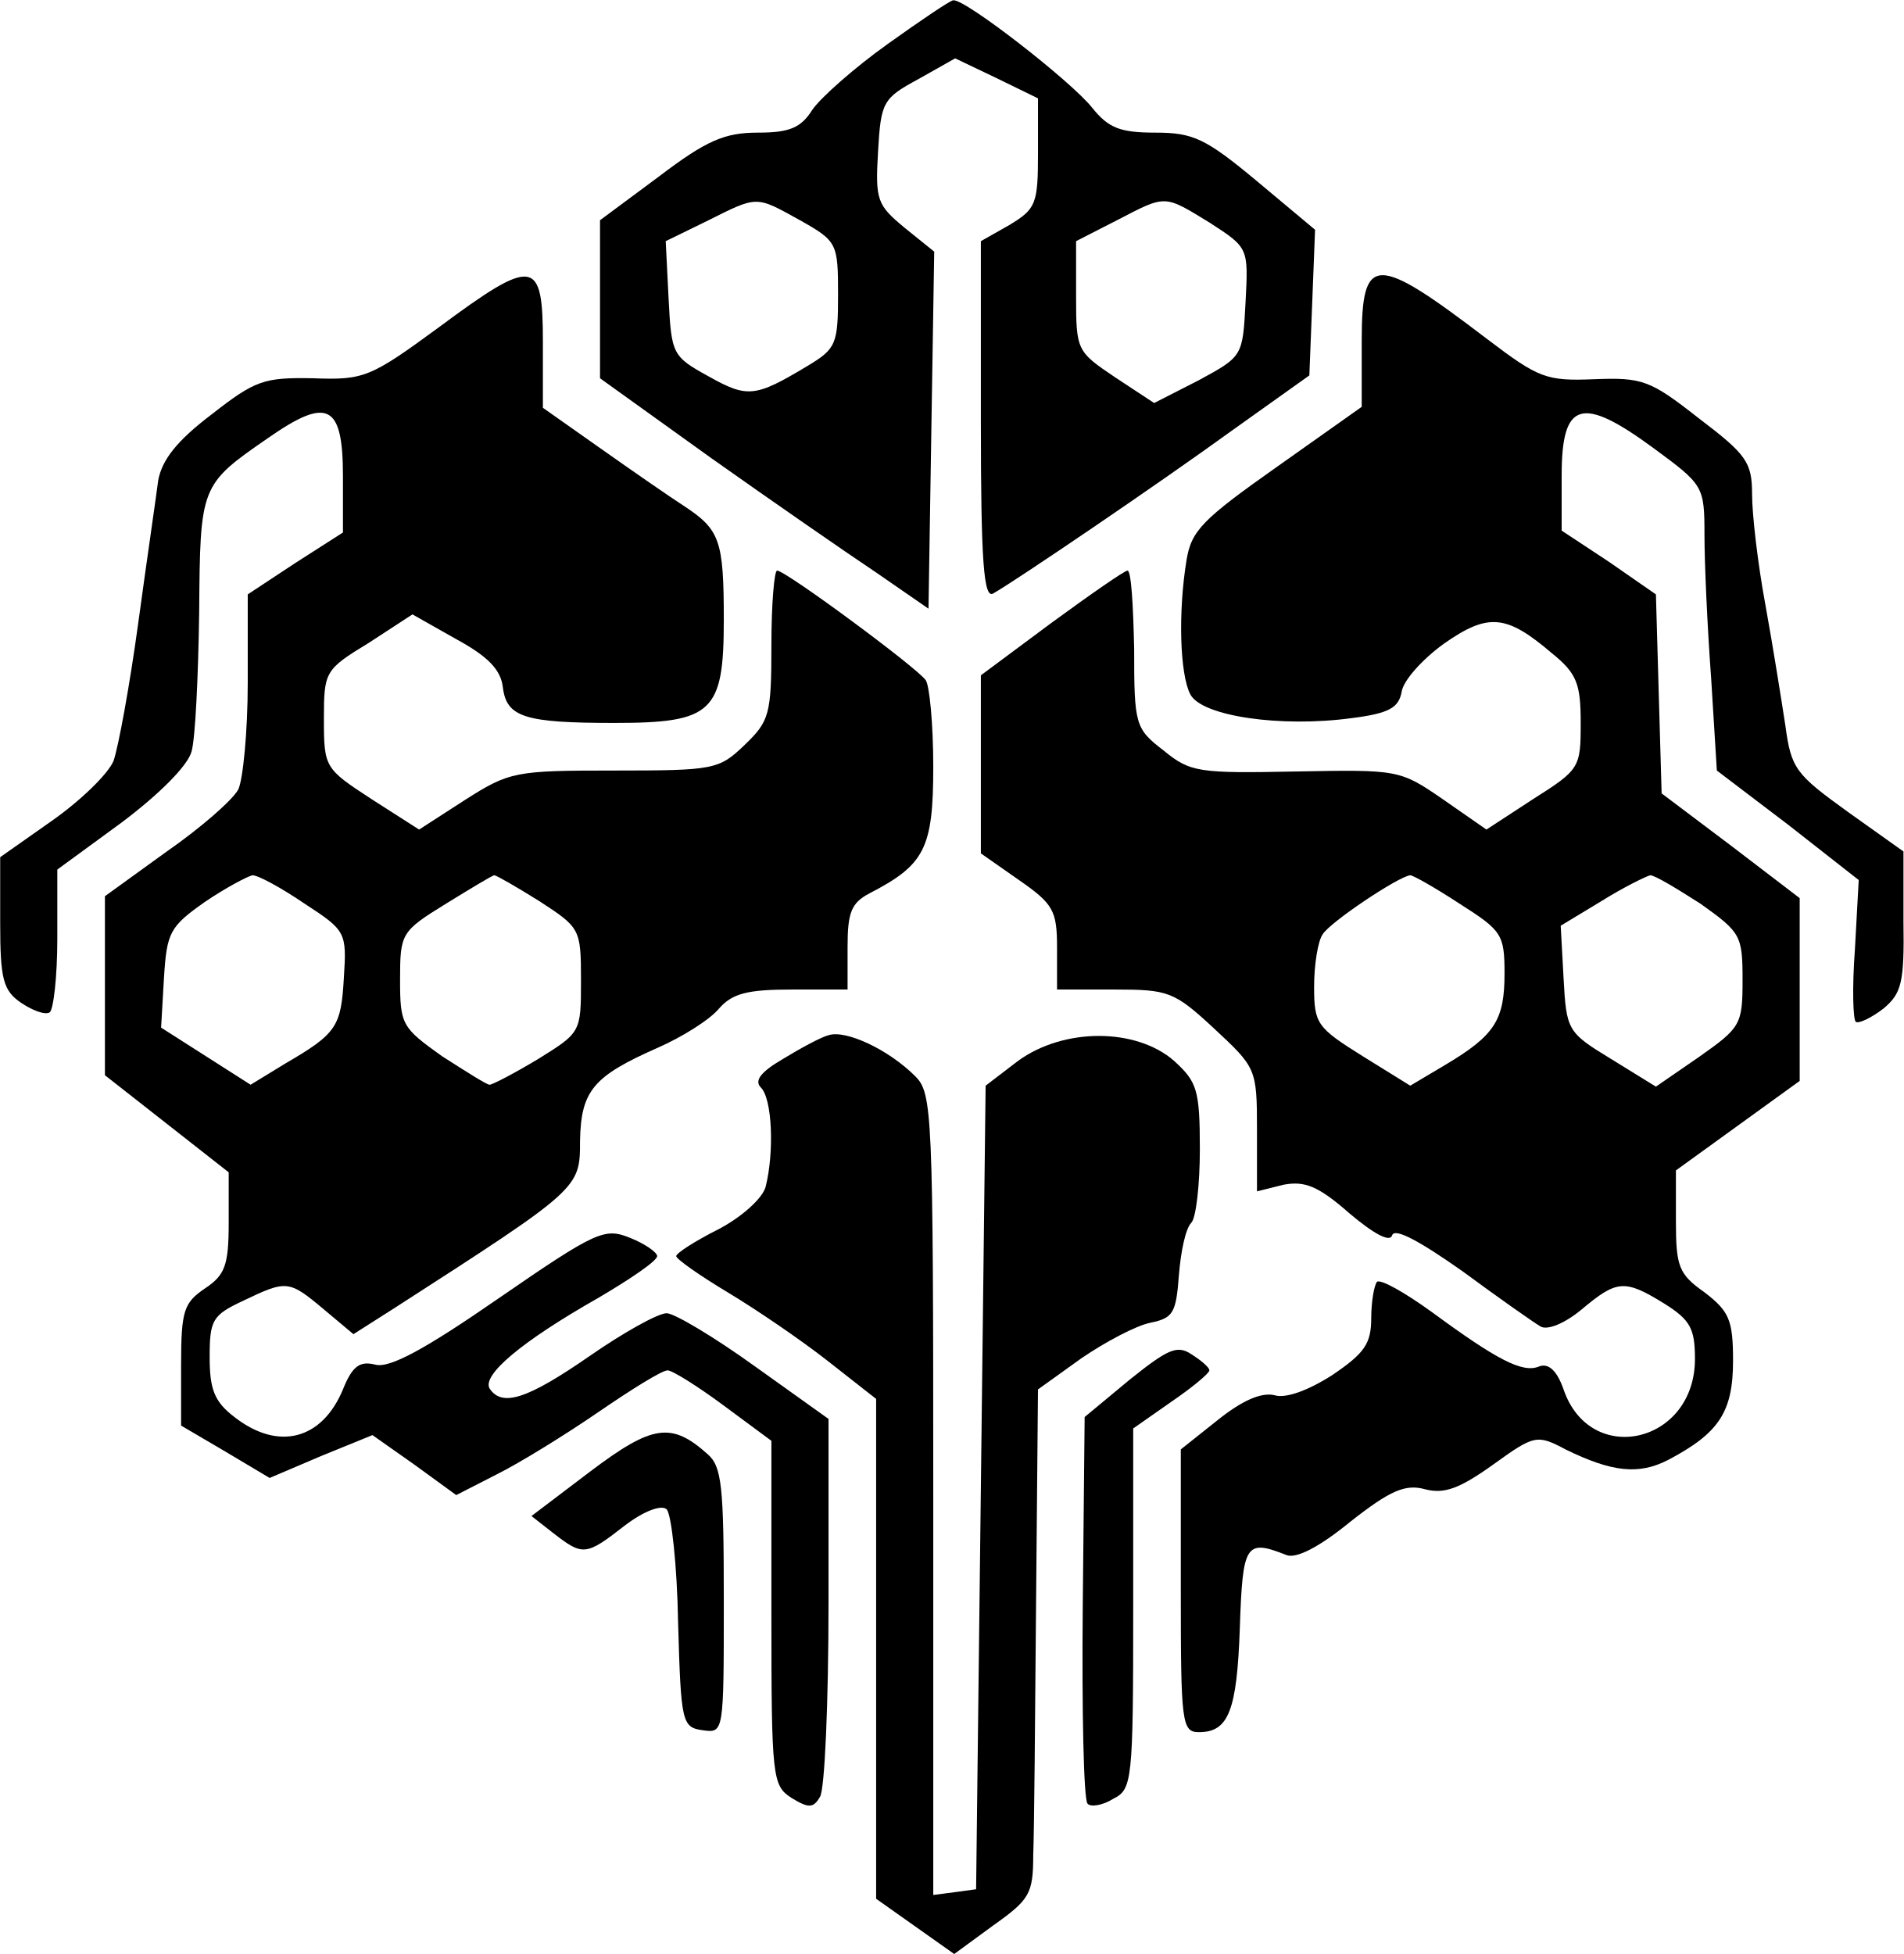
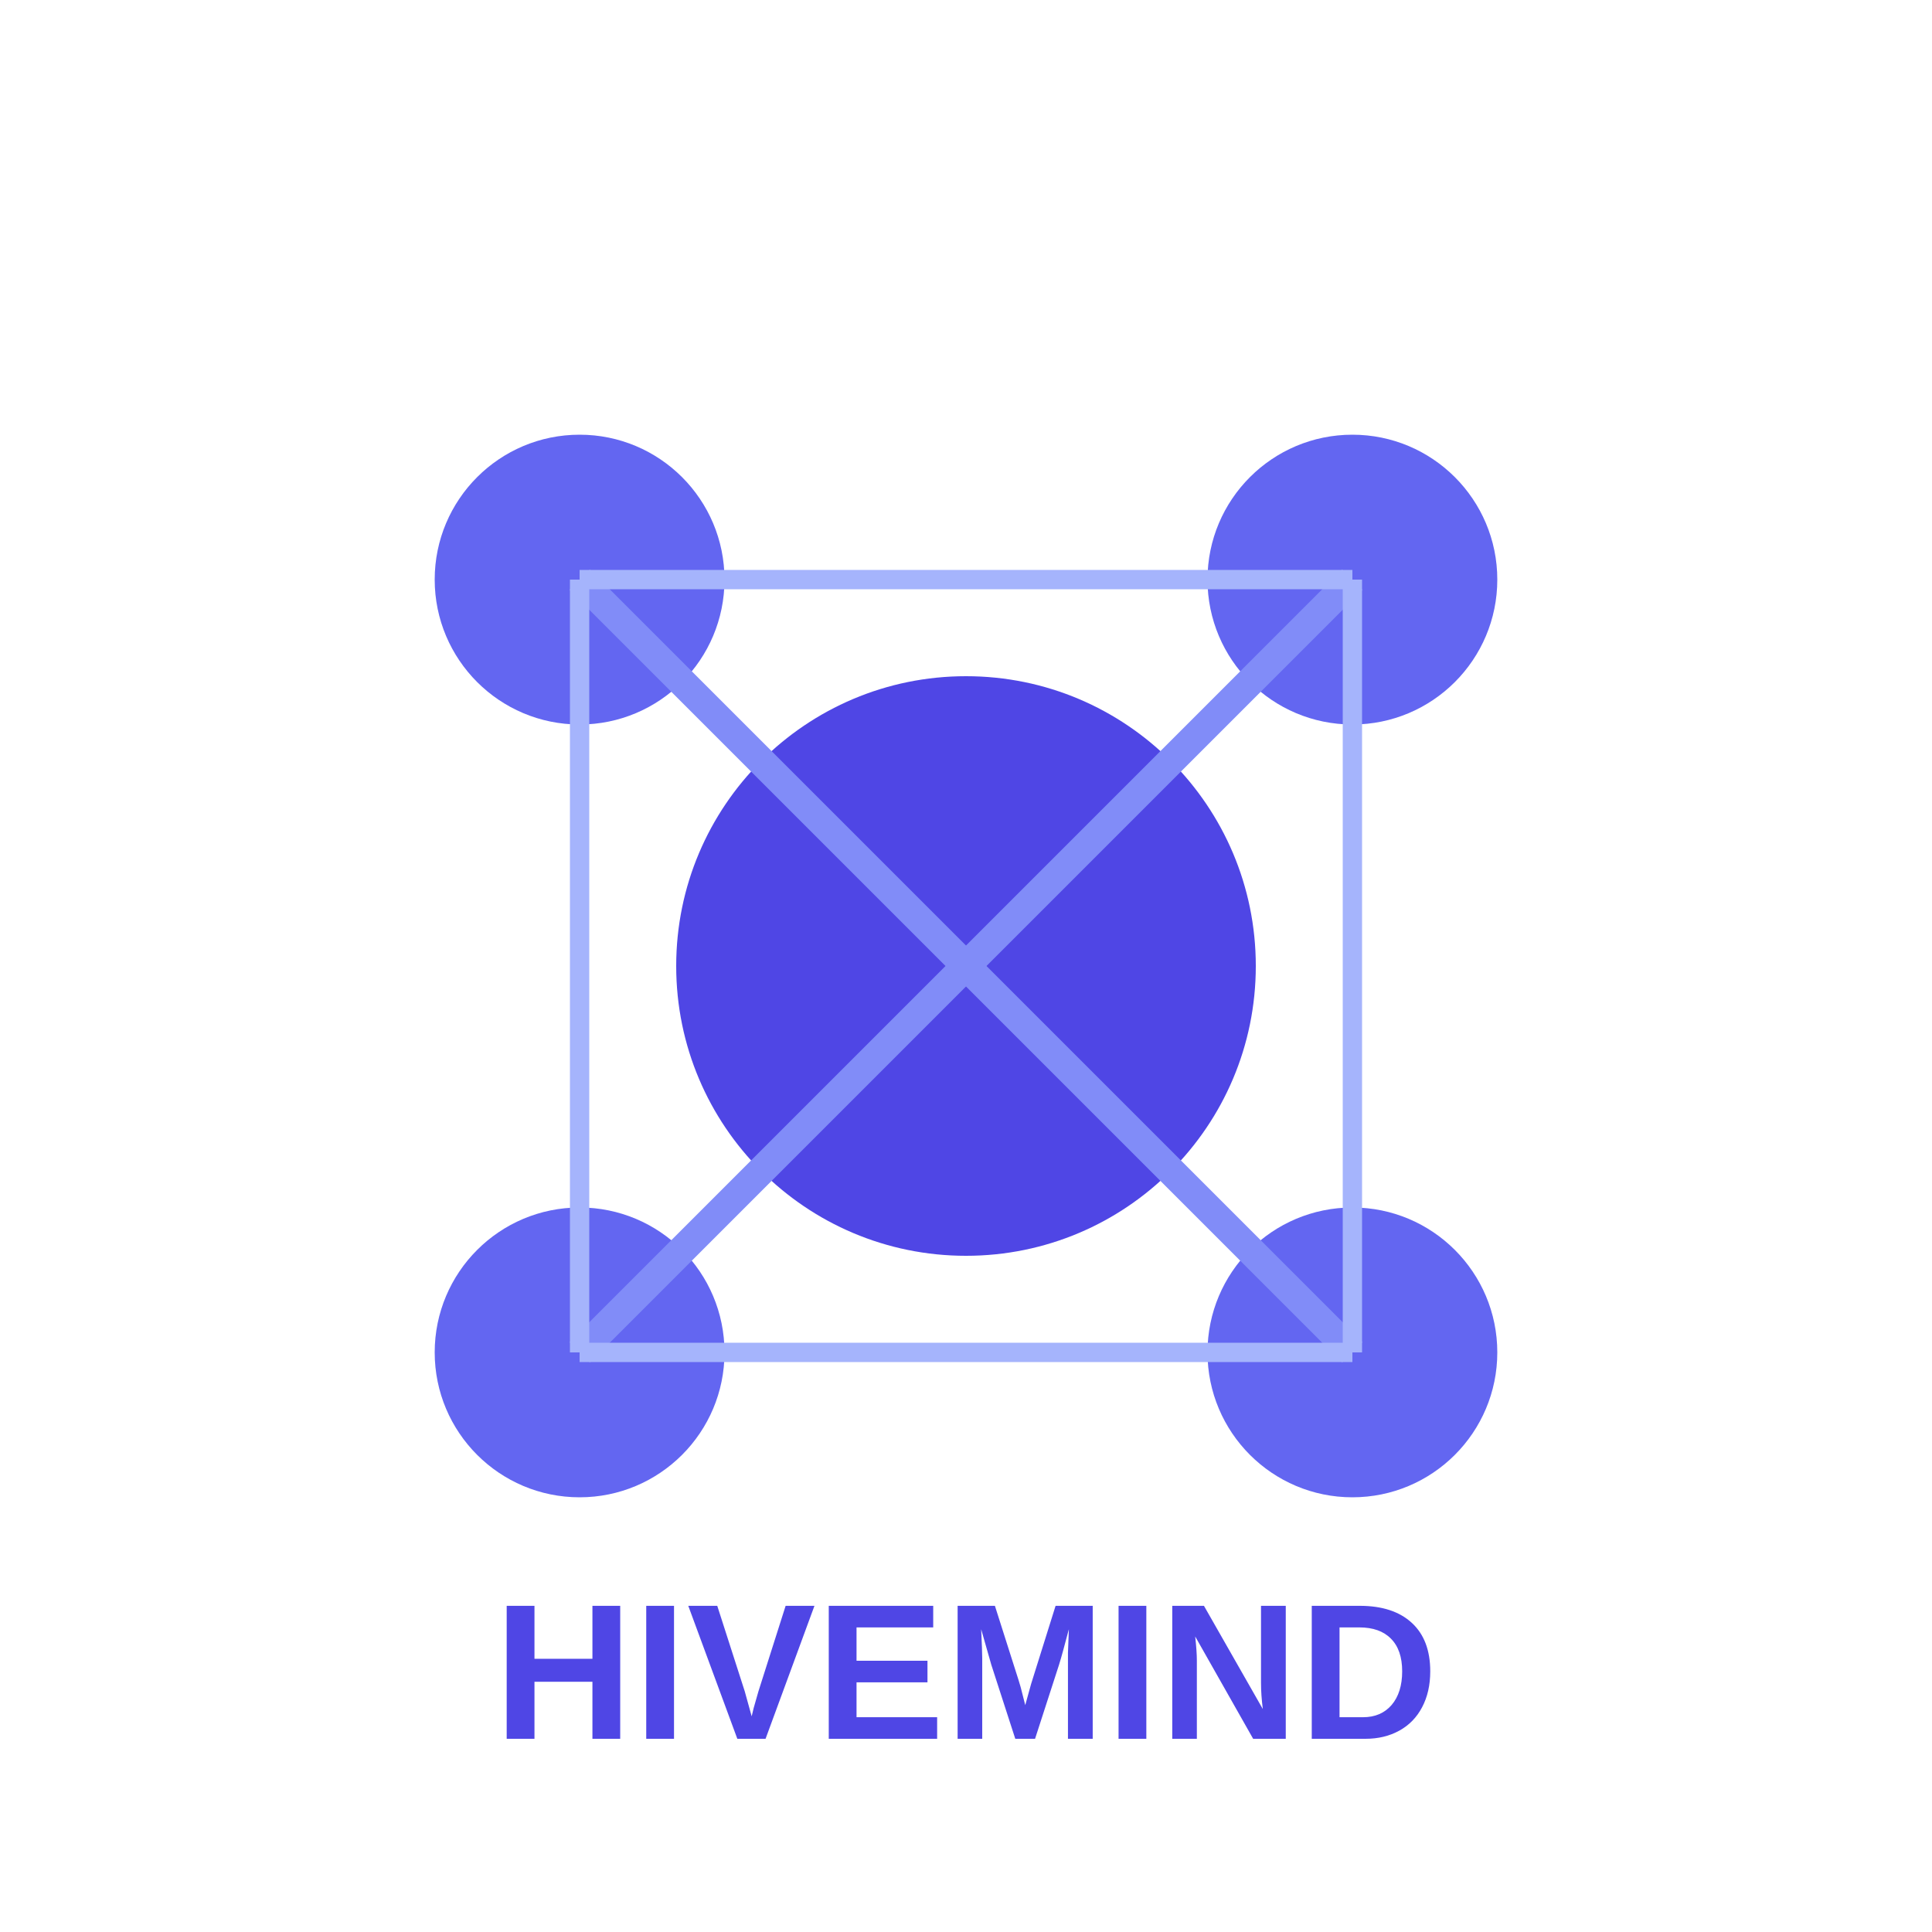
- <svg xmlns="http://www.w3.org/2000/svg" version="1.0" viewBox="155.98 152.07 199.97 205.23">
-   <path d="M249.2 156.7c-3.5 2.5-7 5.6-7.9 6.9-1.2 1.9-2.4 2.4-5.7 2.4-3.5 0-5.4.8-10.4 4.6l-6.2 4.6v16.6l11.7 8.4c6.5 4.6 14.3 10 17.3 12l5.5 3.8.3-18.8.3-18.7-3.1-2.5c-2.9-2.4-3.1-2.9-2.8-8 .3-5.2.5-5.6 4.2-7.6l3.9-2.2 4.4 2.1 4.3 2.1v5.7c0 5.4-.2 5.9-3 7.6l-3 1.7v18.9c0 14.8.3 18.7 1.3 18.1 2.3-1.3 17.2-11.4 25.2-17.2l8-5.7.3-7.6.3-7.7-6.1-5.1c-5.4-4.5-6.7-5.1-10.7-5.1-3.7 0-4.9-.5-6.6-2.6-2.1-2.7-13.4-11.5-14.6-11.3-.3 0-3.4 2.1-6.9 4.6zm-9.2 18.5c3.9 2.2 4 2.4 4 7.8 0 5.2-.2 5.7-3.2 7.5-5.5 3.3-6.3 3.4-10.4 1.1-3.8-2.1-3.9-2.3-4.2-8.2l-.3-6 4.3-2.1c5.4-2.7 5.1-2.7 9.8-.1zm43.1.3c4 2.6 4 2.6 3.7 8.3-.3 5.7-.3 5.7-4.9 8.2l-4.7 2.4-4.1-2.7c-4-2.7-4.1-2.8-4.1-8.5v-5.8l4.3-2.2c5.2-2.7 4.9-2.7 9.8.3z" />
-   <path d="M202 186.5c-7.1 5.2-7.8 5.5-13.1 5.3-5.2-.1-6.1.2-10.7 3.8-3.7 2.8-5.2 4.8-5.6 6.9-.2 1.6-1.2 8.4-2.1 15-.9 6.6-2.1 13.1-2.6 14.5-.6 1.4-3.5 4.2-6.5 6.3l-5.4 3.8v6.9c0 5.9.3 7.1 2.2 8.4 1.2.8 2.5 1.3 3 1 .4-.3.8-3.8.8-7.7v-7.3l6.7-4.9c4-3 7-6 7.4-7.5.4-1.4.7-7.9.8-14.6.1-13.3.1-13.4 7.2-18.3 6.3-4.4 7.9-3.6 7.9 4v5.9l-5 3.2-5 3.3v9.3c0 5.1-.5 10.2-1 11.2-.6 1.1-3.9 4-7.5 6.5l-6.5 4.7V265l6.5 5.1 6.5 5.1v5.3c0 4.5-.4 5.5-2.5 6.9-2.2 1.5-2.5 2.3-2.5 8v6.4l4.6 2.7 4.7 2.8 5.4-2.3 5.4-2.2 4.4 3.1 4.4 3.2 4.3-2.2c2.4-1.2 7.1-4.1 10.6-6.5 3.5-2.4 6.7-4.4 7.3-4.4.5 0 3.2 1.7 5.9 3.7l5 3.7v18.1c0 17.3.1 18.1 2.1 19.4 1.8 1.1 2.3 1.1 3-.1.5-.7.9-9.9.9-20.5v-19.2l-7.7-5.5c-4.3-3.1-8.5-5.6-9.3-5.6-.9 0-4.5 2-8.1 4.5-6.5 4.5-9.2 5.4-10.5 3.4-.8-1.4 3.3-4.9 11.4-9.5 3.4-2 6.2-3.9 6.2-4.4 0-.4-1.3-1.3-2.8-1.9-2.7-1.1-3.5-.8-13.8 6.3-7.8 5.4-11.5 7.4-13 7-1.6-.4-2.4.1-3.4 2.6-2.2 5.3-6.8 6.5-11.4 2.9-2.1-1.6-2.6-2.9-2.6-6.3 0-3.9.3-4.4 3.5-5.9 4.6-2.2 4.8-2.2 8.5.9l3.1 2.6 4.4-2.8c19.4-12.5 19.4-12.5 19.4-17.5.1-5.3 1.4-6.8 8.2-9.8 2.5-1.1 5.4-2.9 6.4-4.1 1.4-1.6 3-2 7.7-2h5.8v-4.5c0-3.6.4-4.6 2.3-5.6 5.8-3 6.7-4.7 6.7-13.3 0-4.5-.4-8.6-.8-9.1-.9-1.3-14.7-11.5-15.6-11.5-.3 0-.6 3.5-.6 7.8 0 7.3-.2 8-2.8 10.5-2.7 2.6-3.2 2.7-13.7 2.7-10.4 0-11 .1-15.7 3.1l-4.8 3.1-5-3.2c-4.9-3.2-5-3.3-5-8.4 0-5 .1-5.2 4.7-8l4.6-3 4.6 2.6c3.3 1.8 4.7 3.2 4.9 5.1.4 3.1 2.3 3.7 11.7 3.7 10.3 0 11.5-1.1 11.5-10.8 0-8.4-.4-9.5-4.2-12-1.4-.9-5.3-3.6-8.7-6l-6.1-4.3V188c0-8.8-.9-9-11-1.5zM188 247c4.3 2.8 4.4 3 4.1 7.7-.3 5.2-.7 5.9-6.2 9.1l-3.6 2.2-4.7-3-4.7-3 .3-5.2c.3-4.8.6-5.4 4.3-8 2.2-1.5 4.5-2.7 5-2.8.6 0 3 1.3 5.5 3zm24.6-.3c4.3 2.8 4.4 2.9 4.4 8.3 0 5.5 0 5.5-4.5 8.3-2.5 1.5-4.8 2.7-5.1 2.7-.3 0-2.5-1.4-5-3-4.2-3-4.4-3.3-4.4-8 0-4.9.1-5.1 4.8-8 2.6-1.6 4.9-3 5.1-3 .2 0 2.3 1.2 4.7 2.7zM299 187.9v6.9l-8.9 6.3c-7.8 5.5-9 6.7-9.5 9.8-.9 5.5-.7 12 .4 14.1 1.2 2.3 9.5 3.5 16.9 2.5 4-.5 5-1.1 5.3-2.8.2-1.2 2.2-3.4 4.4-5 4.7-3.3 6.6-3.1 11.4 1 2.6 2.1 3 3.2 3 7.3 0 4.7-.1 4.9-5 8l-4.9 3.2-4.6-3.2c-4.5-3.1-4.7-3.1-15.4-2.9-10.2.2-11.1.1-13.9-2.2-3-2.3-3.1-2.7-3.1-10.7-.1-4.5-.3-8.2-.7-8.2-.3 0-3.9 2.5-8 5.5L259 223V241.7l4 2.8c3.6 2.5 4 3.2 4 7.1v4.4h6c5.7 0 6.3.2 10.5 4.1 4.4 4.1 4.5 4.2 4.5 10.6v6.5l2.8-.7c2.2-.4 3.6.1 6.9 3 2.6 2.2 4.3 3.1 4.5 2.3.3-.8 3 .7 7.4 3.8 3.8 2.8 7.5 5.4 8.2 5.8.7.4 2.5-.3 4.3-1.8 3.7-3.1 4.5-3.2 8.7-.6 2.7 1.7 3.2 2.6 3.2 5.8 0 8.9-11 11.4-13.8 3.2-.7-2-1.6-2.8-2.6-2.4-1.7.7-4.4-.7-11.2-5.7-2.9-2.1-5.4-3.5-5.8-3.2-.3.4-.6 2.1-.6 3.8 0 2.7-.7 3.7-4.1 6-2.5 1.6-4.9 2.5-6.1 2.1-1.4-.3-3.4.6-5.9 2.6l-3.9 3.1v14.9c0 13.8.1 14.8 1.9 14.8 3.1 0 4-2.2 4.3-11 .3-8.8.6-9.3 4.9-7.6 1 .4 3.4-.8 6.7-3.5 4.2-3.3 5.8-4 7.9-3.4 2 .5 3.6-.1 7.1-2.6 4.3-3.1 4.6-3.2 7.6-1.6 4.9 2.4 7.7 2.7 10.8 1.1 5.3-2.8 6.8-5 6.8-10.4 0-4.3-.4-5.2-3-7.2-2.7-1.9-3-2.7-3-7.5V275l6.5-4.7 6.5-4.7v-19.2l-7.2-5.5-7.3-5.5-.3-10.4-.3-10.5-4.9-3.4-5-3.3V202c0-7.8 2.1-8.4 9.6-2.9 5.3 3.9 5.4 4 5.4 9.2 0 2.9.3 9.6.7 15l.6 9.7 7.5 5.7 7.4 5.8-.4 7.3c-.3 4-.2 7.4.1 7.6.3.2 1.6-.4 2.9-1.4 1.9-1.6 2.2-2.7 2.1-9.2v-7.3l-5.9-4.2c-5.4-3.9-5.9-4.5-6.5-9-.4-2.6-1.3-8.3-2.1-12.7-.8-4.3-1.4-9.5-1.4-11.6 0-3.4-.6-4.2-5.6-8-5.1-4-5.9-4.3-11-4.1-5 .2-5.8-.1-11.2-4.2-11.8-9-13.2-9-13.2.2zm10.3 59.1c4.4 2.8 4.7 3.2 4.7 7.3 0 4.9-1 6.5-6.2 9.6l-3.7 2.2-5-3.1c-4.8-3-5.1-3.4-5.1-7.3 0-2.3.4-4.8.9-5.5.8-1.3 8-6.1 9.2-6.2.3 0 2.6 1.3 5.2 3zm25.3 0c4.2 3 4.4 3.3 4.4 8s-.2 5-4.6 8.1l-4.5 3.1-4.7-2.9c-4.6-2.8-4.7-3-5-8.5l-.3-5.5 4.3-2.6c2.4-1.5 4.7-2.6 5.1-2.7.5 0 2.8 1.4 5.3 3z" />
-   <path d="M243 260.8c-.8.2-3 1.4-4.8 2.5-2.4 1.4-3 2.3-2.3 3 1.2 1.2 1.4 6.8.5 10.4-.3 1.2-2.5 3.2-5 4.5-2.4 1.2-4.4 2.5-4.4 2.8 0 .3 2.4 2 5.4 3.8 3 1.8 7.7 5 10.5 7.2l5.1 4v52.5l4.1 2.9 4.1 2.9 4.1-3c3.8-2.7 4.2-3.3 4.2-7.4.1-2.4.2-14.4.3-26.7l.2-22.2 4.6-3.3c2.5-1.7 5.7-3.4 7.2-3.7 2.4-.5 2.7-1 3-5 .2-2.5.7-4.9 1.3-5.5.5-.5.9-4 .9-7.7 0-6.3-.3-7.1-2.7-9.3-4-3.5-11.6-3.5-16.4 0l-3.4 2.6-.5 42.2-.5 42.2-2.2.3-2.3.3v-42c0-40.4-.1-42.2-1.9-44-2.8-2.8-7.3-4.9-9.1-4.3z" />
-   <path d="m274.6 297-4.7 3.9-.2 20c-.1 10.9.1 20.2.5 20.6.3.4 1.6.2 2.7-.5 2-1 2.1-1.8 2.1-20v-18.9l4-2.8c2.2-1.5 4-3 4-3.3 0-.3-.8-1-1.9-1.7-1.5-1-2.5-.5-6.5 2.7zM218 306.6l-6.2 4.7 2.3 1.8c3.1 2.4 3.4 2.4 7.5-.8 2.1-1.6 3.9-2.2 4.4-1.7.5.5 1.1 5.9 1.2 11.9.3 10.5.4 11 2.6 11.3 2.2.3 2.2.3 2.2-13.6 0-12-.2-14.1-1.7-15.4-3.8-3.4-5.8-3.1-12.3 1.8z" />
+ <svg xmlns="http://www.w3.org/2000/svg" version="1.0" viewBox="0 0 200 200">
+   <circle cx="100" cy="100" r="30" fill="#4F46E5" />
+   <circle cx="60" cy="60" r="15" fill="#6366F1" />
+   <circle cx="140" cy="60" r="15" fill="#6366F1" />
+   <circle cx="60" cy="140" r="15" fill="#6366F1" />
+   <circle cx="140" cy="140" r="15" fill="#6366F1" />
+   <line x1="100" y1="100" x2="60" y2="60" stroke="#818CF8" stroke-width="3" />
+   <line x1="100" y1="100" x2="140" y2="60" stroke="#818CF8" stroke-width="3" />
+   <line x1="100" y1="100" x2="60" y2="140" stroke="#818CF8" stroke-width="3" />
+   <line x1="100" y1="100" x2="140" y2="140" stroke="#818CF8" stroke-width="3" />
+   <line x1="60" y1="60" x2="140" y2="60" stroke="#A5B4FC" stroke-width="2" />
+   <line x1="60" y1="140" x2="140" y2="140" stroke="#A5B4FC" stroke-width="2" />
+   <line x1="60" y1="60" x2="60" y2="140" stroke="#A5B4FC" stroke-width="2" />
+   <line x1="140" y1="60" x2="140" y2="140" stroke="#A5B4FC" stroke-width="2" />
+   <text x="100" y="180" font-family="Arial, sans-serif" font-size="20" fill="#4F46E5" text-anchor="middle" font-weight="bold">HIVEMIND</text>
</svg>
